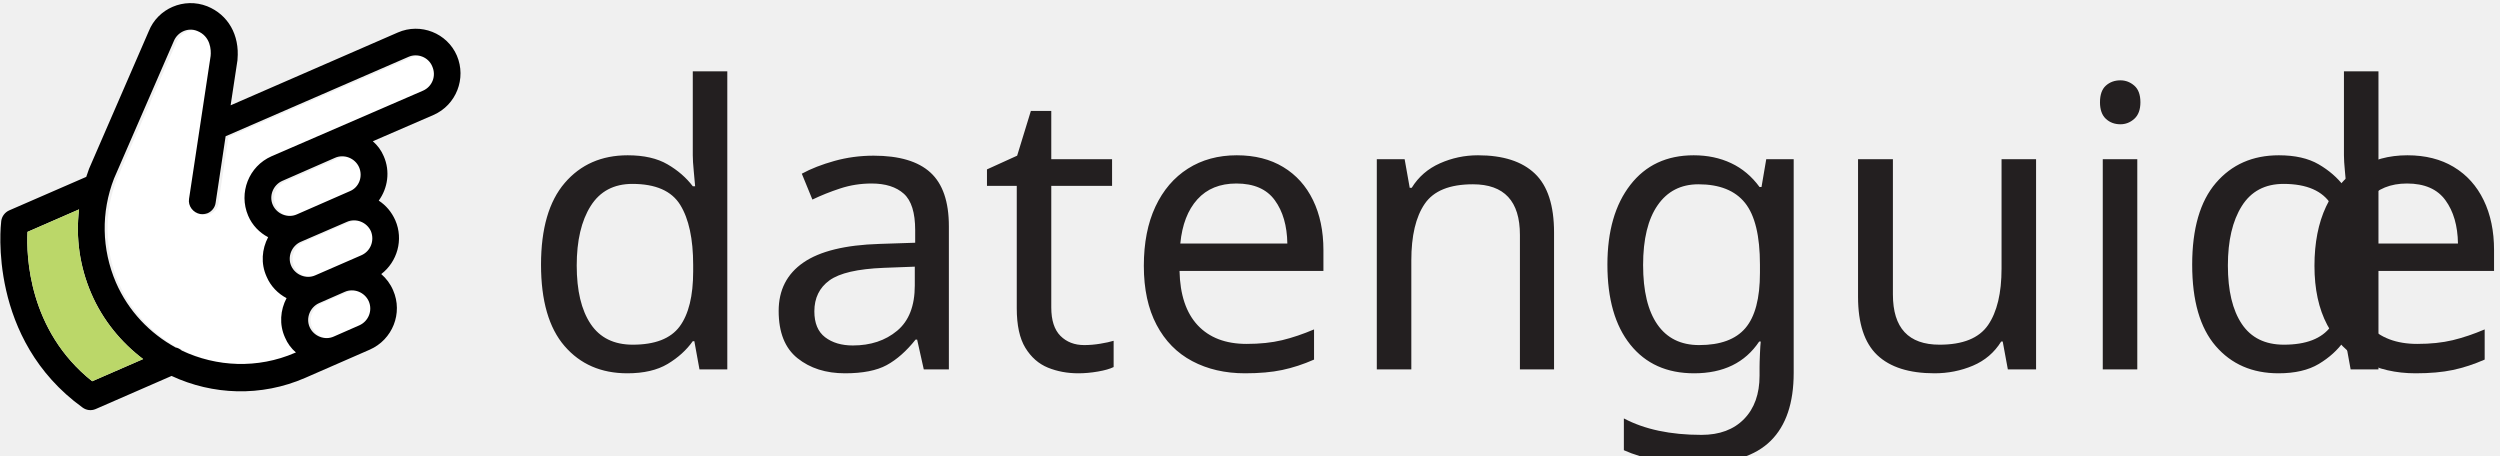
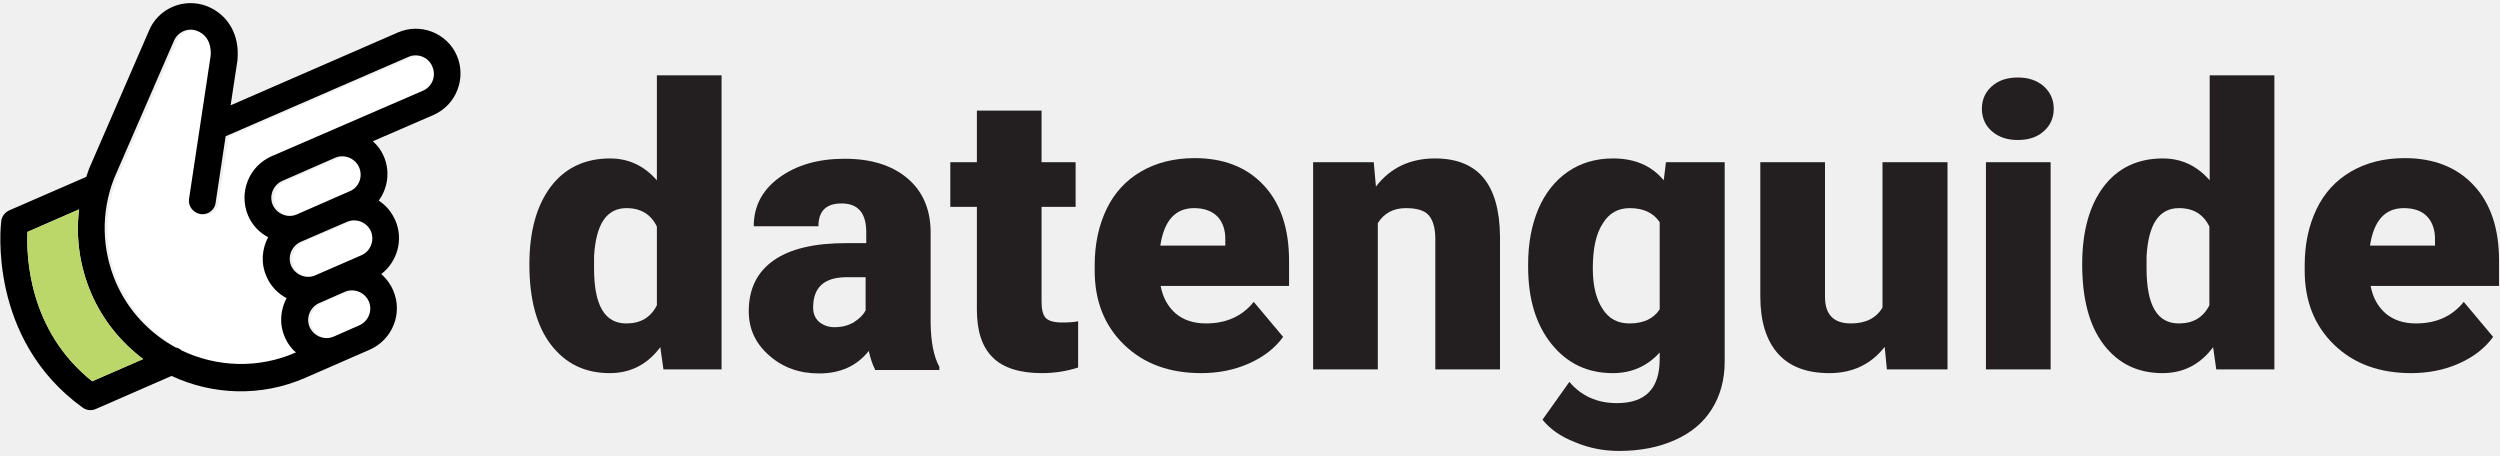
<svg xmlns="http://www.w3.org/2000/svg" version="1.1" id="Layer_1" x="0px" y="0px" viewBox="0 0 800 145.8" style="enable-background:new 0 0 800 145.8;" xml:space="preserve">
  <style type="text/css">
	.st0{fill:#FFFFFF;}
	.st1{fill:#BBD769;}
	.st2{fill:#231F20;}
- 	.st3{font-family:'Roboto-Black';}
- 	.st4{font-size:125.504px;}
- 	.st5{letter-spacing:-2;}
</style>
  <g>
    <path class="st0" d="M115.8,104.2l-8.2,3.6c-2.9,1.3-6.4-0.1-7.7-3c-1.3-2.9,0.1-6.4,3-7.7c0.3-0.1,8.2-3.6,8.2-3.6   c2.9-1.3,6.4,0.1,7.7,3C120.1,99.5,118.7,102.9,115.8,104.2z" />
    <path class="st0" d="M116.5,81.8l-14.7,6.4c-2.9,1.3-6.4-0.1-7.7-3c-1.3-2.9,0.1-6.4,3-7.7l14.7-6.4c2.9-1.3,6.4,0.1,7.7,3   C120.8,77.1,119.4,80.6,116.5,81.8z" />
    <path class="st0" d="M112.8,61.4l-16.9,7.4c-2.9,1.3-6.4-0.1-7.7-3c-1.3-2.9,0.1-6.4,3-7.7l16.9-7.4c2.9-1.3,6.4,0.1,7.7,3   C117,56.7,115.7,60.1,112.8,61.4z" />
    <path class="st0" d="M136.2,29.1L87.8,50.2c-7.3,3.2-10.6,11.7-7.5,19c1.3,3.1,3.7,5.5,6.4,6.9c-2,3.8-2.4,8.4-0.5,12.6   c1.3,3.1,3.7,5.5,6.4,6.9c-2,3.8-2.4,8.4-0.5,12.6c0.8,1.9,2,3.5,3.5,4.8l-0.3,0.1c-12,5.2-25.2,4.5-36.2-0.7c-0.6-0.5-1.3-0.9-2-1   c-8.2-4.5-15.1-11.6-19.1-20.8c-4.6-10.7-4.8-22.5-0.6-33.3l19.1-43.9c1.2-3,4.6-4.5,7.5-3.3c4.3,1.7,4.5,6.1,4.3,8l-6.9,45.7   c-0.4,2.3,1.3,4.5,3.6,4.9c0.8,0.1,1.6,0,2.4-0.3c1.3-0.6,2.3-1.8,2.5-3.3l3.2-21.3l58.5-25.4c0,0,0,0,0,0c2.9-1.3,6.4,0.1,7.6,3   C140.5,24.4,139.1,27.8,136.2,29.1z" />
    <path d="M127.3,10.4C127.3,10.4,127.3,10.4,127.3,10.4L73.8,33.7L76,19.2c0-0.1,0-0.2,0-0.2c0.7-7.8-3-14.3-9.7-17   c-7.4-2.9-15.8,0.7-18.7,8L28.5,54c-0.3,0.8-0.6,1.7-0.9,2.6L3,67.3c-1.4,0.6-2.4,1.9-2.6,3.4c-0.2,1.5-4.3,37.8,26,59.7   c1.2,0.9,2.8,1.1,4.2,0.5l24.3-10.6c13.1,6.1,28.6,6.8,42.8,0.6l20.6-9c7.3-3.2,10.7-11.7,7.5-19c-0.9-2.1-2.2-3.8-3.8-5.2   c5.1-3.9,7.2-11,4.5-17.2c-1.2-2.7-3-4.8-5.3-6.3c2.9-4,3.7-9.4,1.6-14.2c-0.8-1.9-2-3.5-3.5-4.8l19.4-8.4c0,0,0,0,0,0   c7.3-3.2,10.6-11.7,7.5-19C143.1,10.6,134.6,7.2,127.3,10.4z M45.8,114.9L29.5,122C9.1,105.8,8.4,81.8,8.8,74.2L25.3,67   c-1.1,9.1,0.2,18.3,3.9,26.9C32.9,102.5,38.8,109.6,45.8,114.9z M115,104.1l-8.2,3.6c-2.9,1.3-6.4-0.1-7.7-3   c-1.3-2.9,0.1-6.4,3-7.7c0.3-0.1,8.2-3.6,8.2-3.6c2.9-1.3,6.4,0.1,7.7,3C119.3,99.4,117.9,102.8,115,104.1z M115.6,81.7l-14.7,6.4   c-2.9,1.3-6.4-0.1-7.7-3c-1.3-2.9,0.1-6.4,3-7.7L111,71c2.9-1.3,6.4,0.1,7.7,3C119.9,77,118.6,80.4,115.6,81.7z M111.9,61.2   L95,68.6c-2.9,1.3-6.4-0.1-7.7-3c-1.3-2.9,0.1-6.4,3-7.7l16.9-7.4c2.9-1.3,6.4,0.1,7.7,3C116.2,56.5,114.9,60,111.9,61.2z    M135.4,29L86.9,50c-7.3,3.2-10.6,11.7-7.5,19c1.3,3.1,3.7,5.5,6.4,6.9c-2,3.8-2.4,8.4-0.5,12.6c1.3,3.1,3.7,5.5,6.4,6.9   c-2,3.8-2.4,8.4-0.5,12.6c0.8,1.9,2,3.5,3.5,4.8l-0.3,0.1c-12,5.2-25.2,4.5-36.2-0.7c-0.6-0.5-1.3-0.9-2-1   c-8.2-4.5-15.1-11.6-19.1-20.8c-4.6-10.7-4.8-22.5-0.6-33.3l19.1-43.9c1.2-3,4.6-4.5,7.5-3.3c4.3,1.7,4.5,6.1,4.3,8l-6.9,45.7   c-0.4,2.3,1.3,4.5,3.6,4.9c0.8,0.1,1.6,0,2.4-0.3c1.3-0.6,2.3-1.8,2.5-3.3l3.2-21.3l58.5-25.4c0,0,0,0,0,0c2.9-1.3,6.4,0.1,7.6,3   C139.7,24.3,138.3,27.7,135.4,29z" />
    <path class="st1" d="M45.8,114.9L29.5,122C9.1,105.8,8.4,81.8,8.8,74.2L25.3,67c-1.1,9.1,0.2,18.3,3.9,26.9   C32.9,102.5,38.8,109.6,45.8,114.9z" />
  </g>
-   <text transform="matrix(1 0 0 1 166.2217 118.2068)">
-     <tspan x="0" y="0" class="st2 st3 st4">datenguid</tspan>
-     <tspan x="567.5" y="0" class="st2 st3 st4 st5">e</tspan>
-   </text>
+   <g>
+     <path class="st2" d="M169.4,84.6c0-10.5,2.3-18.8,6.8-24.8c4.5-6,10.9-9.1,19-9.1c5.9,0,10.9,2.3,15,7V24.1h20.7v94.1h-18.6l-1-7.1   c-4.2,5.6-9.6,8.3-16.2,8.3c-7.9,0-14.1-3-18.8-9.1C171.7,104.3,169.4,95.7,169.4,84.6z M190.1,85.9c0,11.8,3.4,17.6,10.3,17.6   c4.6,0,7.8-1.9,9.8-5.8V72.5c-1.9-3.9-5.1-5.9-9.7-5.9c-6.4,0-9.8,5.1-10.4,15.4L190.1,85.9z" />
+     <path class="st2" d="M280,118.2c-0.7-1.3-1.4-3.3-2-5.9c-3.8,4.8-9.1,7.2-15.9,7.2c-6.3,0-11.6-1.9-15.9-5.7   c-4.4-3.8-6.6-8.5-6.6-14.2c0-7.2,2.7-12.6,8-16.3c5.3-3.7,13-5.5,23.2-5.5h6.4v-3.5c0-6.1-2.6-9.2-7.9-9.2c-4.9,0-7.4,2.4-7.4,7.3   h-20.7c0-6.4,2.7-11.6,8.2-15.6s12.4-6,20.9-6s15.1,2.1,20,6.2c4.9,4.1,7.4,9.8,7.5,17v29.4c0.1,6.1,1,10.7,2.8,14v1H280z    M267,104.7c2.6,0,4.7-0.6,6.4-1.7c1.7-1.1,2.9-2.3,3.6-3.7V88.7h-6c-7.2,0-10.8,3.2-10.8,9.7c0,1.9,0.6,3.4,1.9,4.6   C263.5,104.1,265.1,104.7,267,104.7z" />
+     <path class="st2" d="M333.3,35.4v16.5h10.9v14.3h-10.9v30.3c0,2.5,0.4,4.2,1.3,5.2c0.9,1,2.7,1.5,5.3,1.5c2,0,3.8-0.1,5.1-0.4v14.8   c-3.7,1.2-7.6,1.8-11.6,1.8c-7.1,0-12.4-1.7-15.7-5c-3.4-3.3-5.1-8.4-5.1-15.3V66.2h-8.5V51.9h8.5V35.4H333.3z" />
+     <path class="st2" d="M384.4,119.4c-10.2,0-18.4-3-24.7-9.1c-6.3-6.1-9.4-14-9.4-23.7v-1.7c0-6.8,1.3-12.8,3.8-18   c2.5-5.2,6.2-9.2,11-12c4.8-2.8,10.5-4.3,17.2-4.3c9.3,0,16.7,2.9,22.1,8.7c5.4,5.8,8.1,13.8,8.1,24.2v8h-41.1   c0.7,3.7,2.3,6.6,4.8,8.8c2.5,2.1,5.7,3.2,9.7,3.2c6.5,0,11.6-2.3,15.3-6.9l9.4,11.2c-2.6,3.6-6.2,6.4-10.9,8.5   S389.8,119.4,384.4,119.4z M382.1,66.6c-6,0-9.6,4-10.8,12h20.8V77c0.1-3.3-0.8-5.9-2.5-7.7C387.8,67.5,385.3,66.6,382.1,66.6z" />
+     <path class="st2" d="M439.6,51.9l0.7,7.8c4.6-6,10.9-9,18.9-9c6.9,0,12.1,2.1,15.5,6.2c3.4,4.1,5.2,10.3,5.3,18.6v42.7h-20.7V76.4   c0-3.3-0.7-5.8-2-7.4c-1.3-1.6-3.8-2.4-7.4-2.4c-4,0-7,1.6-9,4.8v46.8h-20.7V51.9H439.6z" />
+     <path class="st2" d="M489,84.6c0-6.7,1.1-12.6,3.3-17.8c2.2-5.1,5.4-9.1,9.5-11.9c4.1-2.8,8.9-4.2,14.4-4.2c6.9,0,12.3,2.3,16.2,7   l0.7-5.8h18.8v63.8c0,5.8-1.4,10.9-4.1,15.2c-2.7,4.3-6.6,7.6-11.8,9.9c-5.1,2.3-11.1,3.5-17.9,3.5c-4.9,0-9.6-0.9-14.1-2.8   c-4.6-1.8-8-4.2-10.4-7.2l8.6-12.1c3.8,4.5,8.9,6.8,15.2,6.8c9.2,0,13.7-4.7,13.7-14.1v-2.1c-4,4.4-9,6.6-15,6.6   c-8.1,0-14.6-3.1-19.6-9.3S489,95.7,489,85.3V84.6z M509.7,85.9c0,5.4,1,9.7,3.1,12.9c2,3.2,4.9,4.7,8.6,4.7c4.5,0,7.7-1.5,9.7-4.5   V71.1c-2-3-5.2-4.5-9.6-4.5c-3.7,0-6.6,1.6-8.6,4.9C510.7,74.8,509.7,79.6,509.7,85.9z" />
+     <path class="st2" d="M603.1,111c-4.4,5.6-10.3,8.4-17.7,8.4c-7.3,0-12.8-2.1-16.5-6.3s-5.6-10.3-5.6-18.2v-43h20.7V95   c0,5.7,2.8,8.5,8.3,8.5c4.7,0,8.1-1.7,10.1-5.1V51.9h20.8v66.3h-19.4L603.1,111z" />
+     <path class="st2" d="M634.2,34.8c0-2.9,1.1-5.4,3.2-7.2c2.1-1.9,4.9-2.8,8.3-2.8c3.4,0,6.1,0.9,8.3,2.8c2.1,1.9,3.2,4.3,3.2,7.2   c0,2.9-1.1,5.4-3.2,7.2c-2.1,1.9-4.9,2.8-8.3,2.8c-3.4,0-6.1-0.9-8.3-2.8C635.3,40.2,634.2,37.7,634.2,34.8z M656.2,118.2h-20.7   V51.9h20.7V118.2z" />
+     <path class="st2" d="M666.3,84.6c0-10.5,2.3-18.8,6.8-24.8c4.5-6,10.9-9.1,19-9.1c5.9,0,10.9,2.3,15,7V24.1h20.7v94.1h-18.6l-1-7.1   c-4.2,5.6-9.6,8.3-16.2,8.3c-7.9,0-14.1-3-18.8-9.1C668.6,104.3,666.3,95.7,666.3,84.6z M686.9,85.9c0,11.8,3.4,17.6,10.3,17.6   c4.6,0,7.8-1.9,9.8-5.8V72.5c-1.9-3.9-5.1-5.9-9.7-5.9c-6.4,0-9.8,5.1-10.4,15.4L686.9,85.9z" />
+     <path class="st2" d="M771.6,119.4c-10.2,0-18.4-3-24.7-9.1c-6.3-6.1-9.4-14-9.4-23.7v-1.7c0-6.8,1.3-12.8,3.8-18   c2.5-5.2,6.2-9.2,11-12c4.8-2.8,10.5-4.3,17.2-4.3c9.3,0,16.7,2.9,22.1,8.7c5.4,5.8,8.1,13.8,8.1,24.2v8h-41.1   c0.7,3.7,2.3,6.6,4.8,8.8c2.5,2.1,5.7,3.2,9.7,3.2c6.5,0,11.6-2.3,15.3-6.9l9.4,11.2c-2.6,3.6-6.2,6.4-10.9,8.5   S777,119.4,771.6,119.4z M769.2,66.6c-6,0-9.6,4-10.8,12h20.8V77c0.1-3.3-0.8-5.9-2.5-7.7C775,67.5,772.5,66.6,769.2,66.6z" />
+   </g>
</svg>
